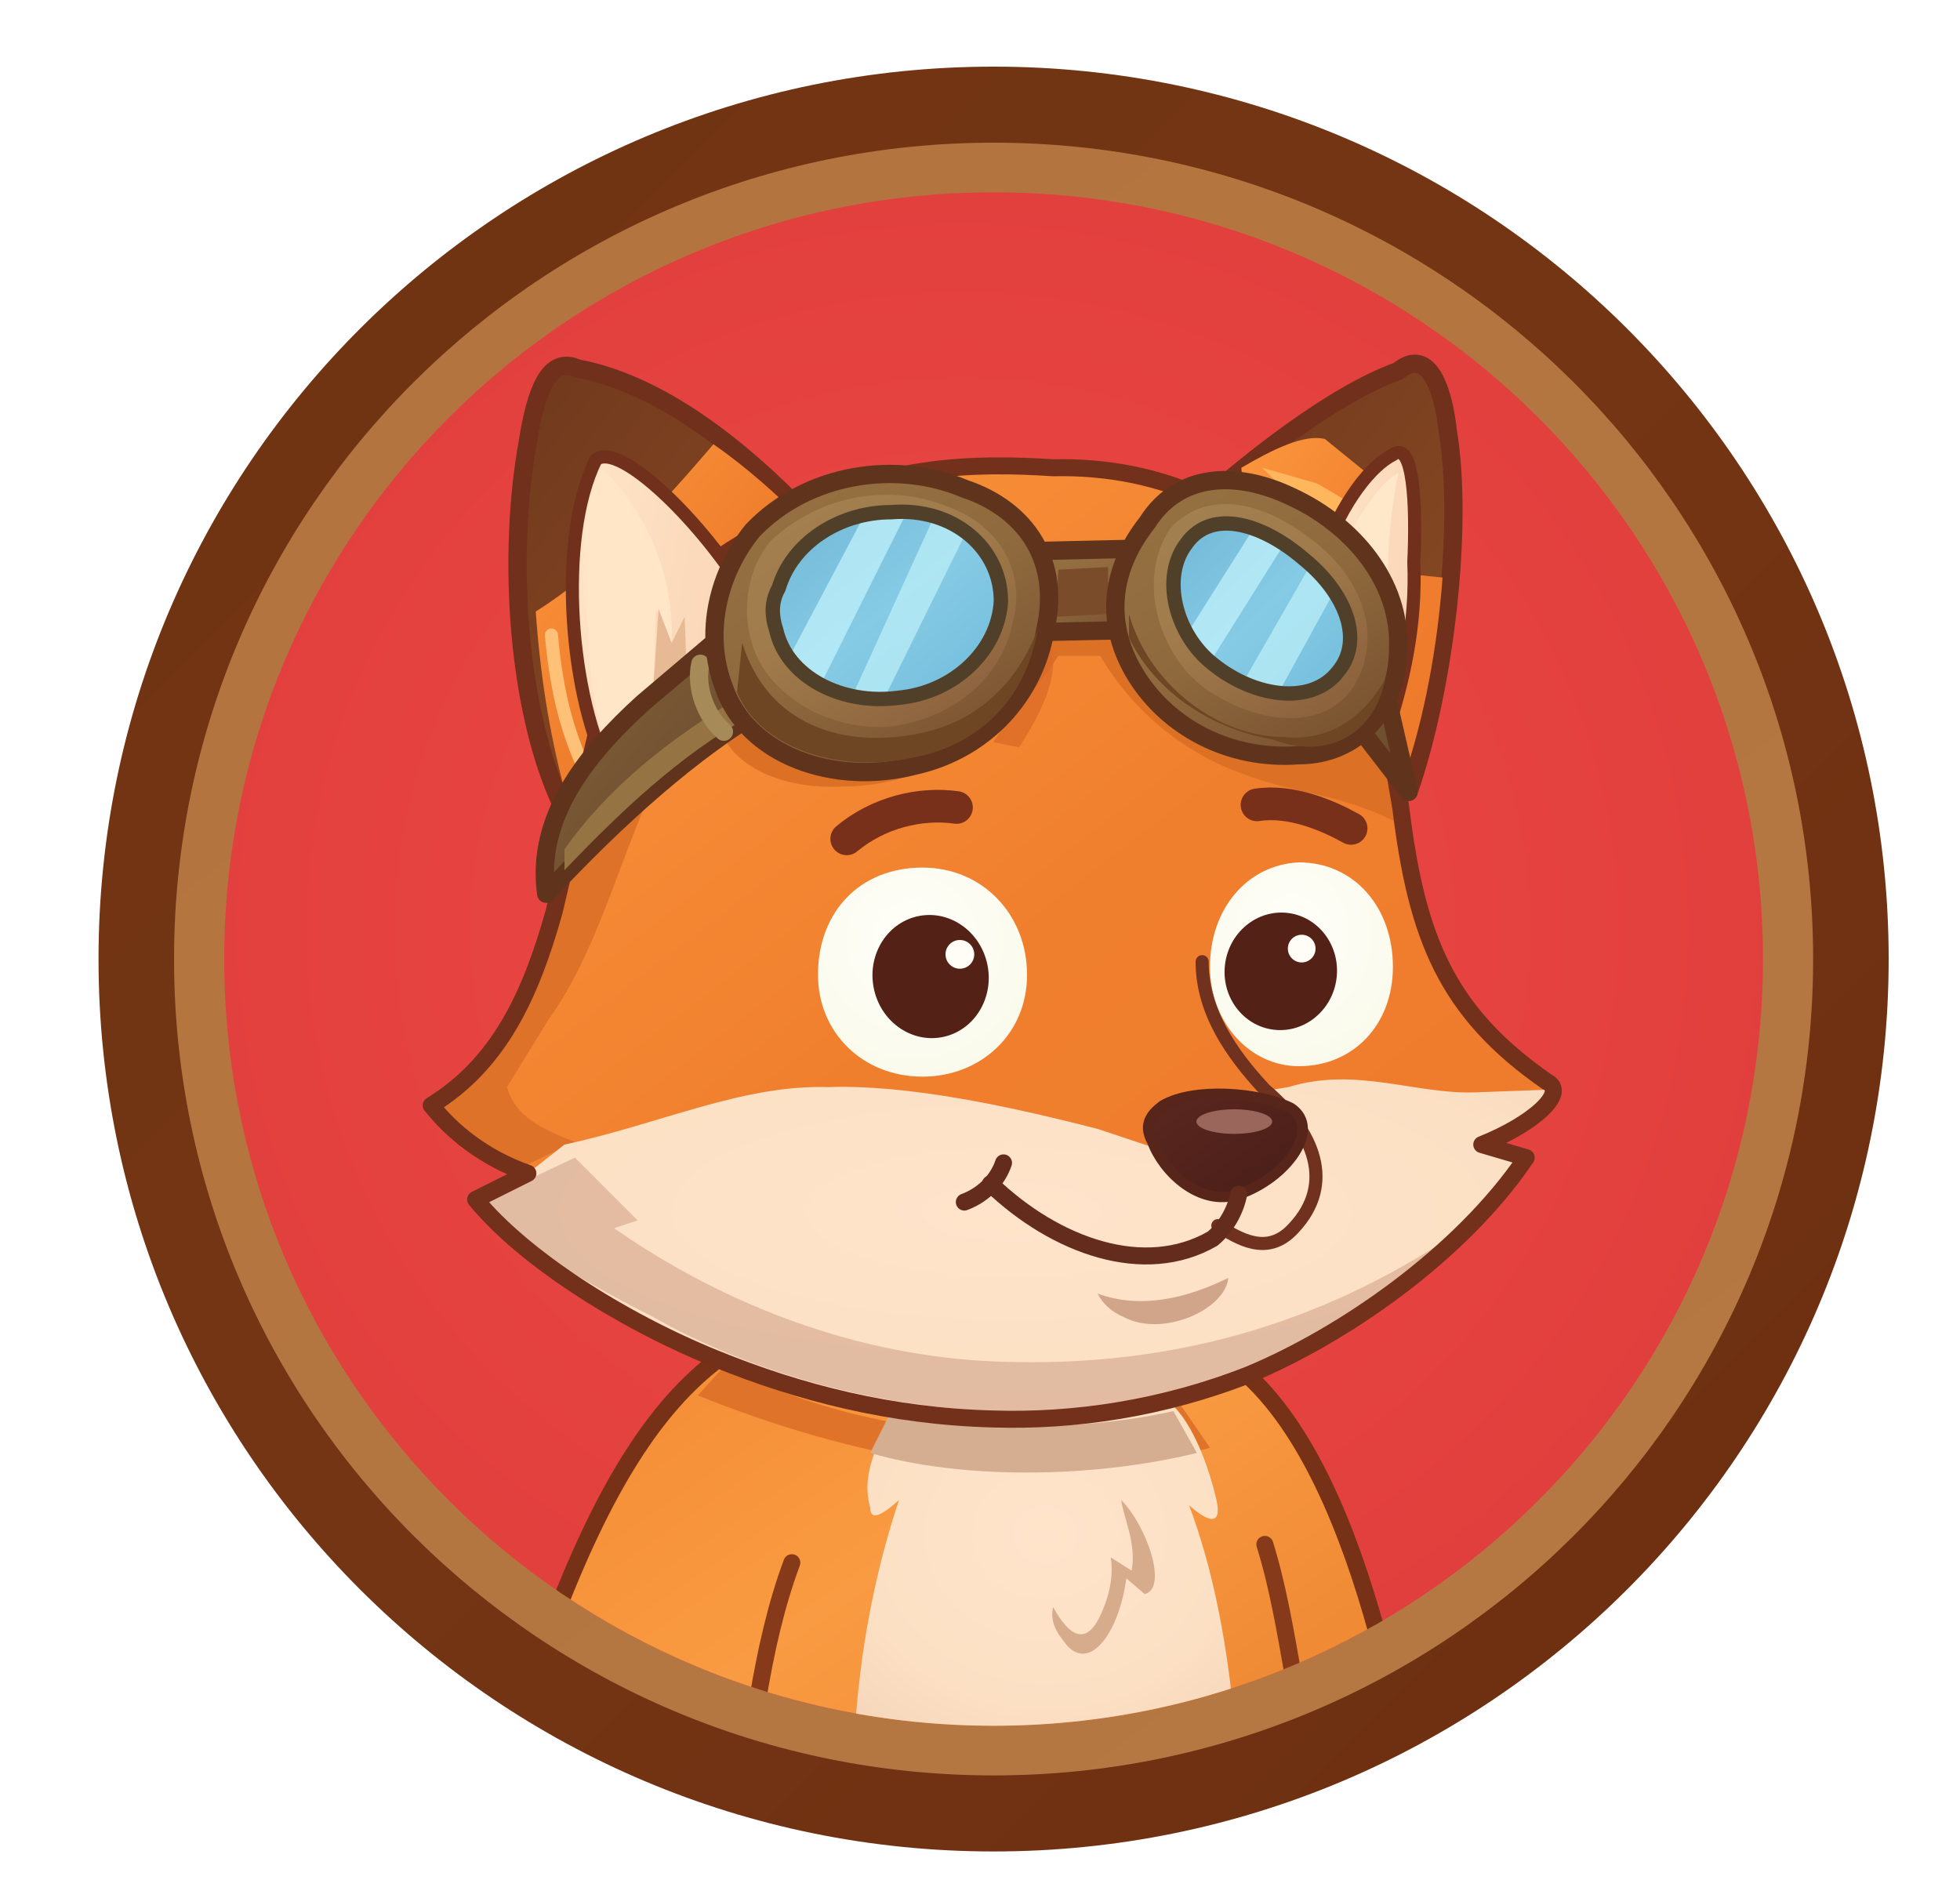
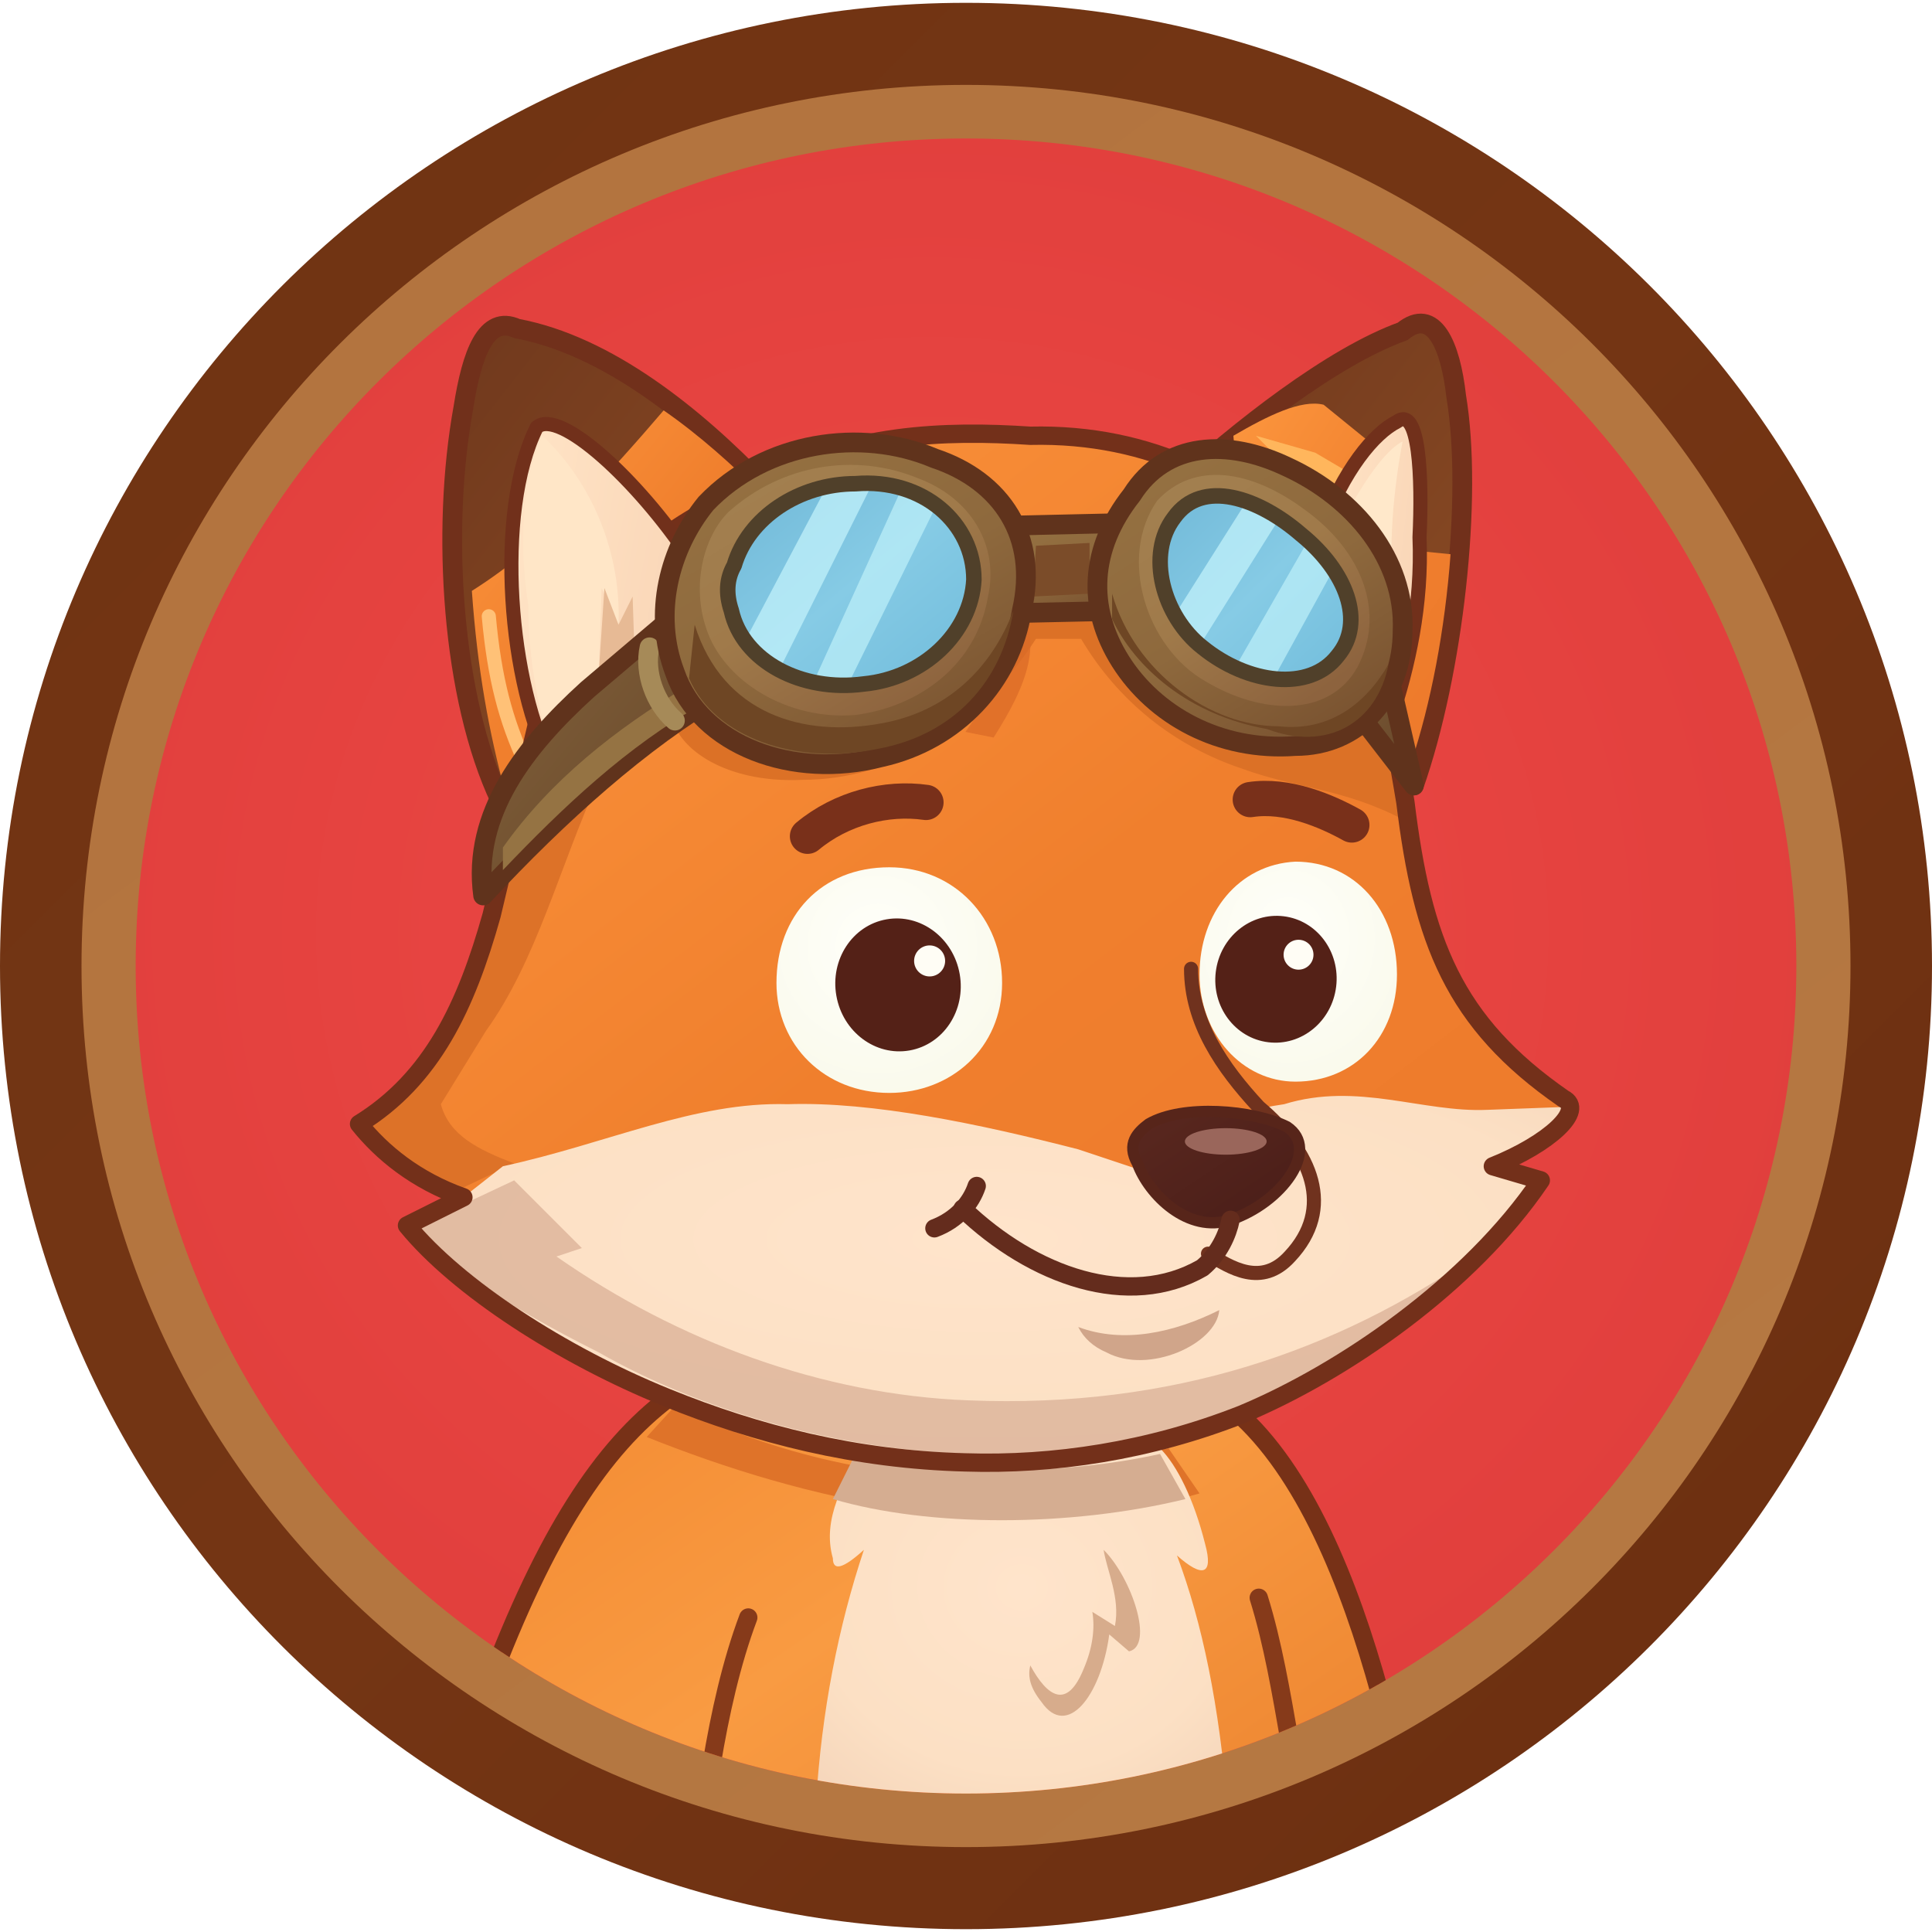
- <svg xmlns="http://www.w3.org/2000/svg" viewBox="0 0 750 722" role="img" aria-labelledby="aviator-fox-title aviator-fox-description">
+ <svg xmlns="http://www.w3.org/2000/svg" viewBox="37.7 24.5 685 685" role="img" aria-labelledby="aviator-fox-title aviator-fox-description">
  <defs>
    <linearGradient id="frame-brown" x1="0%" y1="0%" x2="100%" y2="100%">
      <stop offset="0" stop-color="#703413" />
      <stop offset=".5" stop-color="#743514" />
      <stop offset="1" stop-color="#6b2e10" />
    </linearGradient>
    <linearGradient id="frame-bronze" x1="0%" y1="0%" x2="75%" y2="100%">
      <stop offset="0" stop-color="#b3733e" />
      <stop offset=".6" stop-color="#b47640" />
      <stop offset="1" stop-color="#b57842" />
    </linearGradient>
    <radialGradient id="background-coral" cx="48%" cy="48%" r="73%">
      <stop offset="0" stop-color="#ee4a46" />
      <stop offset="1" stop-color="#dc3b39" />
    </radialGradient>
    <linearGradient id="fur-orange" x1="0%" y1="0%" x2="90%" y2="100%">
      <stop offset="0" stop-color="#fc963e" />
      <stop offset=".54" stop-color="#f07f2d" />
      <stop offset="1" stop-color="#ed7a2c" />
    </linearGradient>
    <linearGradient id="body-orange" x1="0%" y1="0%" x2="100%" y2="70%">
      <stop offset="0" stop-color="#f38a32" />
      <stop offset=".5" stop-color="#f99b42" />
      <stop offset="1" stop-color="#ee8732" />
    </linearGradient>
    <radialGradient id="fur-cream" cx="50%" cy="39%" r="78%">
      <stop offset="0" stop-color="#ffe4cb" />
      <stop offset=".65" stop-color="#fce0c4" />
      <stop offset="1" stop-color="#f4d4b9" />
    </radialGradient>
    <linearGradient id="ear-cream" x1="0%" y1="35%" x2="100%" y2="70%">
      <stop offset="0" stop-color="#ffe3c5" />
      <stop offset="1" stop-color="#f9d5b6" />
    </linearGradient>
    <linearGradient id="ear-brown" x1="5%" y1="0%" x2="85%" y2="100%">
      <stop offset="0" stop-color="#71391d" />
      <stop offset="1" stop-color="#8a4b24" />
    </linearGradient>
    <linearGradient id="goggle-leather" x1="10%" y1="0%" x2="75%" y2="100%">
      <stop offset="0" stop-color="#967242" />
      <stop offset=".55" stop-color="#8e693d" />
      <stop offset="1" stop-color="#795230" />
    </linearGradient>
    <linearGradient id="goggle-rim" x1="0%" y1="0%" x2="70%" y2="100%">
      <stop offset="0" stop-color="#a38151" />
      <stop offset=".52" stop-color="#a07a4a" />
      <stop offset="1" stop-color="#8d633e" />
    </linearGradient>
    <linearGradient id="goggle-strap" x1="0%" y1="0%" x2="100%" y2="100%">
      <stop offset="0" stop-color="#83623b" />
      <stop offset="1" stop-color="#654529" />
    </linearGradient>
    <linearGradient id="lens-blue" x1="0%" y1="0%" x2="100%" y2="100%">
      <stop offset="0" stop-color="#6eb6d6" />
      <stop offset=".5" stop-color="#86cbe5" />
      <stop offset="1" stop-color="#6ebada" />
    </linearGradient>
    <radialGradient id="eye-white" cx="45%" cy="35%" r="75%">
      <stop offset="0" stop-color="#fffffa" />
      <stop offset="1" stop-color="#f9f9ea" />
    </radialGradient>
    <linearGradient id="nose-brown" x1="0%" y1="0%" x2="100%" y2="100%">
      <stop offset="0" stop-color="#5a281f" />
      <stop offset="1" stop-color="#491d18" />
    </linearGradient>
    <clipPath id="avatar-clip">
      <ellipse cx="380.2" cy="367" rx="294.4" ry="293.4" />
    </clipPath>
    <clipPath id="left-lens-clip">
      <path d="M298 225 C303 208 321 196 341 196 C365 194 383 210 383 230 C382 249 365 265 344 267 C322 270 301 259 297 241 Q294 232 298 225 Z" />
    </clipPath>
    <clipPath id="right-lens-clip">
      <path d="M454 208 C464 194 484 201 499 214 C515 227 522 245 512 257 C502 270 480 267 464 254 C450 243 444 221 454 208 Z" />
    </clipPath>
  </defs>
  <g id="outer-ring">
    <ellipse cx="380.2" cy="367" rx="342.5" ry="341.5" fill="url(#frame-brown)" />
  </g>
  <g id="inner-ring">
    <ellipse cx="380.2" cy="367" rx="313.6" ry="312.4" fill="url(#frame-bronze)" />
  </g>
  <g id="avatar-background">
    <ellipse cx="380.2" cy="367" rx="294.4" ry="293.4" fill="url(#background-coral)" />
  </g>
  <g id="portrait" clip-path="url(#avatar-clip)" stroke-linecap="round" stroke-linejoin="round">
    <g id="body">
      <path id="shoulders" d="M211 622 C231 569 251 538 275 520 L476 525 C500 546 516 585 527 625 L539 684 L202 684 Z" fill="url(#body-orange)" stroke="#773117" stroke-width="6.5" />
      <path id="neck-fur-shadow" d="M277 523 C312 540 353 550 394 548 L452 538 L463 554 C394 574 322 556 267 534 Z" fill="#df7329" />
      <path id="chest-bib" d="M344 537 C337 550 329 563 333 577 Q333 584 344 574 C335 601 329 631 327 664 L473 666 C470 629 464 600 455 576 C464 584 468 583 465 572 C461 556 455 544 449 538 Z" fill="url(#fur-cream)" />
      <path d="M341 540 C372 547 413 548 449 540 L458 556 C417 566 367 566 333 556 Z" fill="#d5ad91" />
      <path id="chest-fur-detail" d="M429 574 C439 584 447 608 438 610 L431 604 C428 626 416 641 407 628 C403 623 402 619 403 615 C409 626 416 631 422 616 C425 609 426 602 425 596 L433 601 C435 591 430 581 429 574 Z" fill="#d7ac8c" />
      <g id="forelegs" fill="none" stroke="#863a1a" stroke-width="6.5">
        <path d="M303 598 C297 614 293 632 290 650" />
        <path d="M484 591 C489 607 492 625 495 642" />
      </g>
    </g>
    <g id="ears" stroke="#71301b" stroke-width="7">
      <path id="left-ear" d="M215 308 C198 272 194 213 202 169 C205 150 210 136 221 141 C253 147 284 172 308 197 L292 255 L261 316 Z" fill="url(#ear-brown)" />
      <path id="left-ear-orange" d="M205 234 C232 217 255 191 273 170 C286 179 298 190 306 198 L292 252 L263 302 L217 306 C211 284 207 262 205 234 Z" fill="url(#fur-orange)" stroke="none" />
      <path d="M211 243 C213 265 217 280 224 295" fill="none" stroke="#ffc177" stroke-width="5" />
      <path id="right-ear" d="M454 198 C477 177 510 151 535 142 C546 133 552 147 554 165 C560 201 553 263 539 303 L513 284 L479 246 Z" fill="url(#ear-brown)" />
      <path d="M475 179 C487 172 499 166 507 168 L523 181 L542 220 L552 221 C550 248 545 274 538 295 L524 279 L480 236 Z" fill="url(#fur-orange)" stroke="none" />
      <path d="M483 179 L504 185 L521 195 L511 207 Z" fill="#ffb65c" stroke="none" />
      <path id="right-inner-ear" d="M506 213 C514 191 525 178 533 174 C541 168 542 194 541 215 C542 239 537 261 531 279 L506 251 Z" fill="url(#ear-cream)" stroke-width="5" />
      <path d="M535 181 C531 202 530 223 532 240 C533 252 531 262 529 270 L514 250 L511 215 C520 196 529 184 535 181 Z" fill="#ffe8ca" stroke="none" />
    </g>
    <g id="head">
      <path id="orange-face" d="M231 269 C246 231 273 211 307 196 C338 178 373 177 403 179 C446 178 479 196 503 221 C525 245 531 279 536 309 C542 358 553 387 592 414 C600 418 587 430 567 438 L584 443 C559 480 514 511 478 526 C445 539 411 544 380 543 C341 542 306 533 274 520 C237 505 200 481 182 459 L202 449 C185 443 173 433 165 423 C191 407 203 381 212 349 Z" fill="url(#fur-orange)" />
      <path id="left-cheek-shadow" d="M233 272 C248 244 278 221 307 207 L318 220 C287 242 264 266 250 301 C236 332 228 365 210 390 L194 416 C197 427 207 432 220 437 L201 446 C188 441 175 432 169 423 C193 407 205 379 215 347 Z" fill="#dd7228" />
      <path id="forehead-goggle-shadow" d="M283 272 C311 283 358 276 392 243 L431 243 C447 276 488 295 529 282 L535 315 C514 304 497 304 478 297 C454 289 434 273 421 251 L405 251 C385 282 355 301 322 301 C300 302 284 294 278 284 Z" fill="#dc7126" />
      <path d="M398 236 C408 252 402 267 390 286 L380 284 C392 267 398 250 398 236 Z" fill="#da6b27" fill-opacity=".75" />
      <path id="cream-muzzle" d="M216 438 C253 430 284 415 317 416 C347 415 385 423 420 432 L441 439 C452 428 472 419 493 416 C519 408 542 419 565 418 L592 417 C588 425 578 432 567 438 L584 443 C559 480 514 511 478 526 C445 539 411 544 380 543 C341 542 306 533 274 520 C237 505 200 481 182 459 L202 449 Z" fill="url(#fur-cream)" />
      <path id="muzzle-shadow" d="M203 451 L220 443 L244 467 L235 470 C278 500 329 519 381 521 C454 524 512 503 560 470 C537 494 509 512 478 525 C442 540 409 543 380 540 C332 538 285 524 250 504 C216 487 191 470 184 459 Z" fill="#deb59c" fill-opacity=".83" />
      <path id="head-outline" d="M231 269 C246 231 273 211 307 196 C338 178 373 177 403 179 C446 178 479 196 503 221 C525 245 531 279 536 309 C542 358 553 387 592 414 C600 418 587 430 567 438 L584 443 C559 480 514 511 478 526 C445 539 411 544 380 543 C341 542 306 533 274 520 C237 505 200 481 182 459 L202 449 C185 443 173 433 165 423 C191 407 203 381 212 349 Z" fill="none" stroke="#73301a" stroke-width="6.5" />
    </g>
    <g id="left-ear-detail" stroke="#71301b" stroke-width="7">
      <path id="left-inner-ear" d="M228 176 C236 169 264 195 282 222 L268 261 L234 297 C218 268 213 206 228 176 Z" fill="url(#ear-cream)" stroke-width="5" />
      <path d="M230 179 C248 196 258 221 257 246 L251 233 L250 263 L240 286 L234 294 C229 278 225 259 225 239 C221 214 224 192 230 179 Z" fill="#ffe6c7" stroke="none" />
      <path d="M252 233 L257 246 L262 236 L263 266 L247 283 L250 263 Z" fill="#e7ba95" stroke="none" />
    </g>
    <g id="goggles" stroke="#60331c" stroke-width="7">
      <g id="goggle-straps">
        <path id="left-strap" d="M209 342 C205 313 224 289 246 269 L279 241 L294 270 C265 287 236 313 209 342 Z" fill="url(#goggle-strap)" />
        <path d="M216 325 C233 301 256 283 281 268 L287 274 C260 289 237 311 216 333 Z" fill="#957343" stroke="none" />
        <path d="M268 254 C266 263 270 274 277 280" fill="none" stroke="#a68a58" stroke-width="7" />
        <path id="right-strap" d="M511 250 L531 268 L539 303 L522 281 L507 270 Z" fill="url(#goggle-strap)" />
      </g>
      <path id="goggle-bridge" d="M390 211 L434 210 L438 241 L392 242 Z" fill="url(#goggle-leather)" />
      <path d="M405 218 L424 217 L424 235 L404 236 Z" fill="#7b4c29" stroke="none" />
      <g id="left-goggle">
        <path id="left-goggle-frame" d="M288 203 C309 181 343 176 369 187 C393 195 406 215 400 241 C396 266 377 287 350 293 C319 301 286 289 277 263 C269 242 275 219 288 203 Z" fill="url(#goggle-leather)" />
        <path d="M284 246 C294 278 323 286 350 281 C373 277 389 262 397 241 C393 266 376 285 349 290 C320 296 291 286 282 265 Z" fill="#6e4624" stroke="none" />
        <path id="left-goggle-rim" d="M296 206 C315 189 341 185 363 194 C382 201 392 218 388 236 C384 260 364 275 341 278 C317 280 294 266 288 247 C283 232 287 215 296 206 Z" fill="url(#goggle-rim)" stroke="none" />
        <g id="left-lens" clip-path="url(#left-lens-clip)" stroke="none">
          <rect x="292" y="192" width="96" height="80" fill="url(#lens-blue)" />
          <path d="M334 191 L349 192 L311 268 L298 259 Z" fill="#c0f1fa" fill-opacity=".76" />
          <path d="M360 192 L372 199 L336 272 L324 271 Z" fill="#c0f1fa" fill-opacity=".7" />
        </g>
        <path d="M298 225 C303 208 321 196 341 196 C365 194 383 210 383 230 C382 249 365 265 344 267 C322 270 301 259 297 241 Q294 232 298 225 Z" fill="none" stroke="#50402a" stroke-width="5.5" />
      </g>
      <g id="right-goggle">
        <path id="right-goggle-frame" d="M439 200 C451 181 473 180 494 190 C518 201 536 223 535 248 C535 272 519 289 497 289 C470 291 447 278 435 259 C423 240 424 219 439 200 Z" fill="url(#goggle-leather)" />
        <path d="M432 235 C440 263 467 282 491 282 C509 284 522 274 530 260 C526 281 508 291 487 283 C459 278 440 261 432 244 Z" fill="#6e4624" stroke="none" />
        <path id="right-goggle-rim" d="M448 202 C461 188 481 191 500 205 C521 220 529 242 519 261 C509 279 485 278 465 266 C444 254 434 222 448 202 Z" fill="url(#goggle-rim)" stroke="none" />
        <g id="right-lens" clip-path="url(#right-lens-clip)" stroke="none">
          <rect x="443" y="195" width="80" height="78" fill="url(#lens-blue)" />
          <path d="M483 197 L494 204 L462 255 L452 246 Z" fill="#c0f1fa" fill-opacity=".76" />
          <path d="M505 210 L514 220 L486 271 L474 264 Z" fill="#c0f1fa" fill-opacity=".7" />
        </g>
        <path d="M454 208 C464 194 484 201 499 214 C515 227 522 245 512 257 C502 270 480 267 464 254 C450 243 444 221 454 208 Z" fill="none" stroke="#50402a" stroke-width="5.5" />
      </g>
    </g>
    <g id="eyebrows" fill="none" stroke="#79301a" stroke-width="12.5">
      <path d="M324 321 C336 311 352 307 366 309" />
      <path d="M481 308 C494 306 508 312 517 317" />
    </g>
    <g id="eyes">
      <path id="left-eye" d="M353 332 C376 332 393 350 393 373 C393 396 375 412 353 412 C330 412 313 395 313 373 C313 349 329 332 353 332 Z" fill="url(#eye-white)" />
      <path id="right-eye" d="M497 330 C518 330 533 347 533 370 C533 392 518 408 497 408 C478 408 463 391 463 370 C463 348 477 331 497 330 Z" fill="url(#eye-white)" />
      <g id="pupils" fill="#542117">
        <ellipse cx="356.1" cy="373.7" rx="22.2" ry="23.6" transform="rotate(-10 356.1 373.7)" />
        <ellipse cx="490.1" cy="371.7" rx="21.5" ry="22.5" transform="rotate(7 490.1 371.7)" />
      </g>
      <g id="eye-highlights" fill="#fffdf5">
        <circle cx="367.3" cy="365.2" r="5.5" />
        <circle cx="498.1" cy="363" r="5.3" />
      </g>
    </g>
    <g id="muzzle-details">
      <path id="nose-bridge" d="M460 368 C460 387 471 403 484 417 C503 433 511 453 495 470 C485 481 474 474 466 469" fill="none" stroke="#70321e" stroke-width="5" />
      <path id="nose" d="M445 423 C457 416 482 418 494 424 C506 432 492 451 474 457 C459 462 445 448 441 437 C437 430 441 426 445 423 Z" fill="url(#nose-brown)" stroke="#57251a" stroke-width="4" />
      <ellipse id="nose-highlight" cx="472.3" cy="429.2" rx="14.5" ry="4.7" fill="#9a665b" />
      <g id="mouth" fill="none" stroke="#642c1d" stroke-width="6.5">
        <path d="M379 453 C404 477 438 489 464 474 C470 469 473 462 474 457" />
        <path d="M369 460 C377 457 382 451 384 445" />
      </g>
      <path id="chin-detail" d="M420 495 C436 501 454 497 470 489 C469 501 445 512 430 504 Q423 501 420 495 Z" fill="#d0a58a" />
    </g>
  </g>
</svg>
